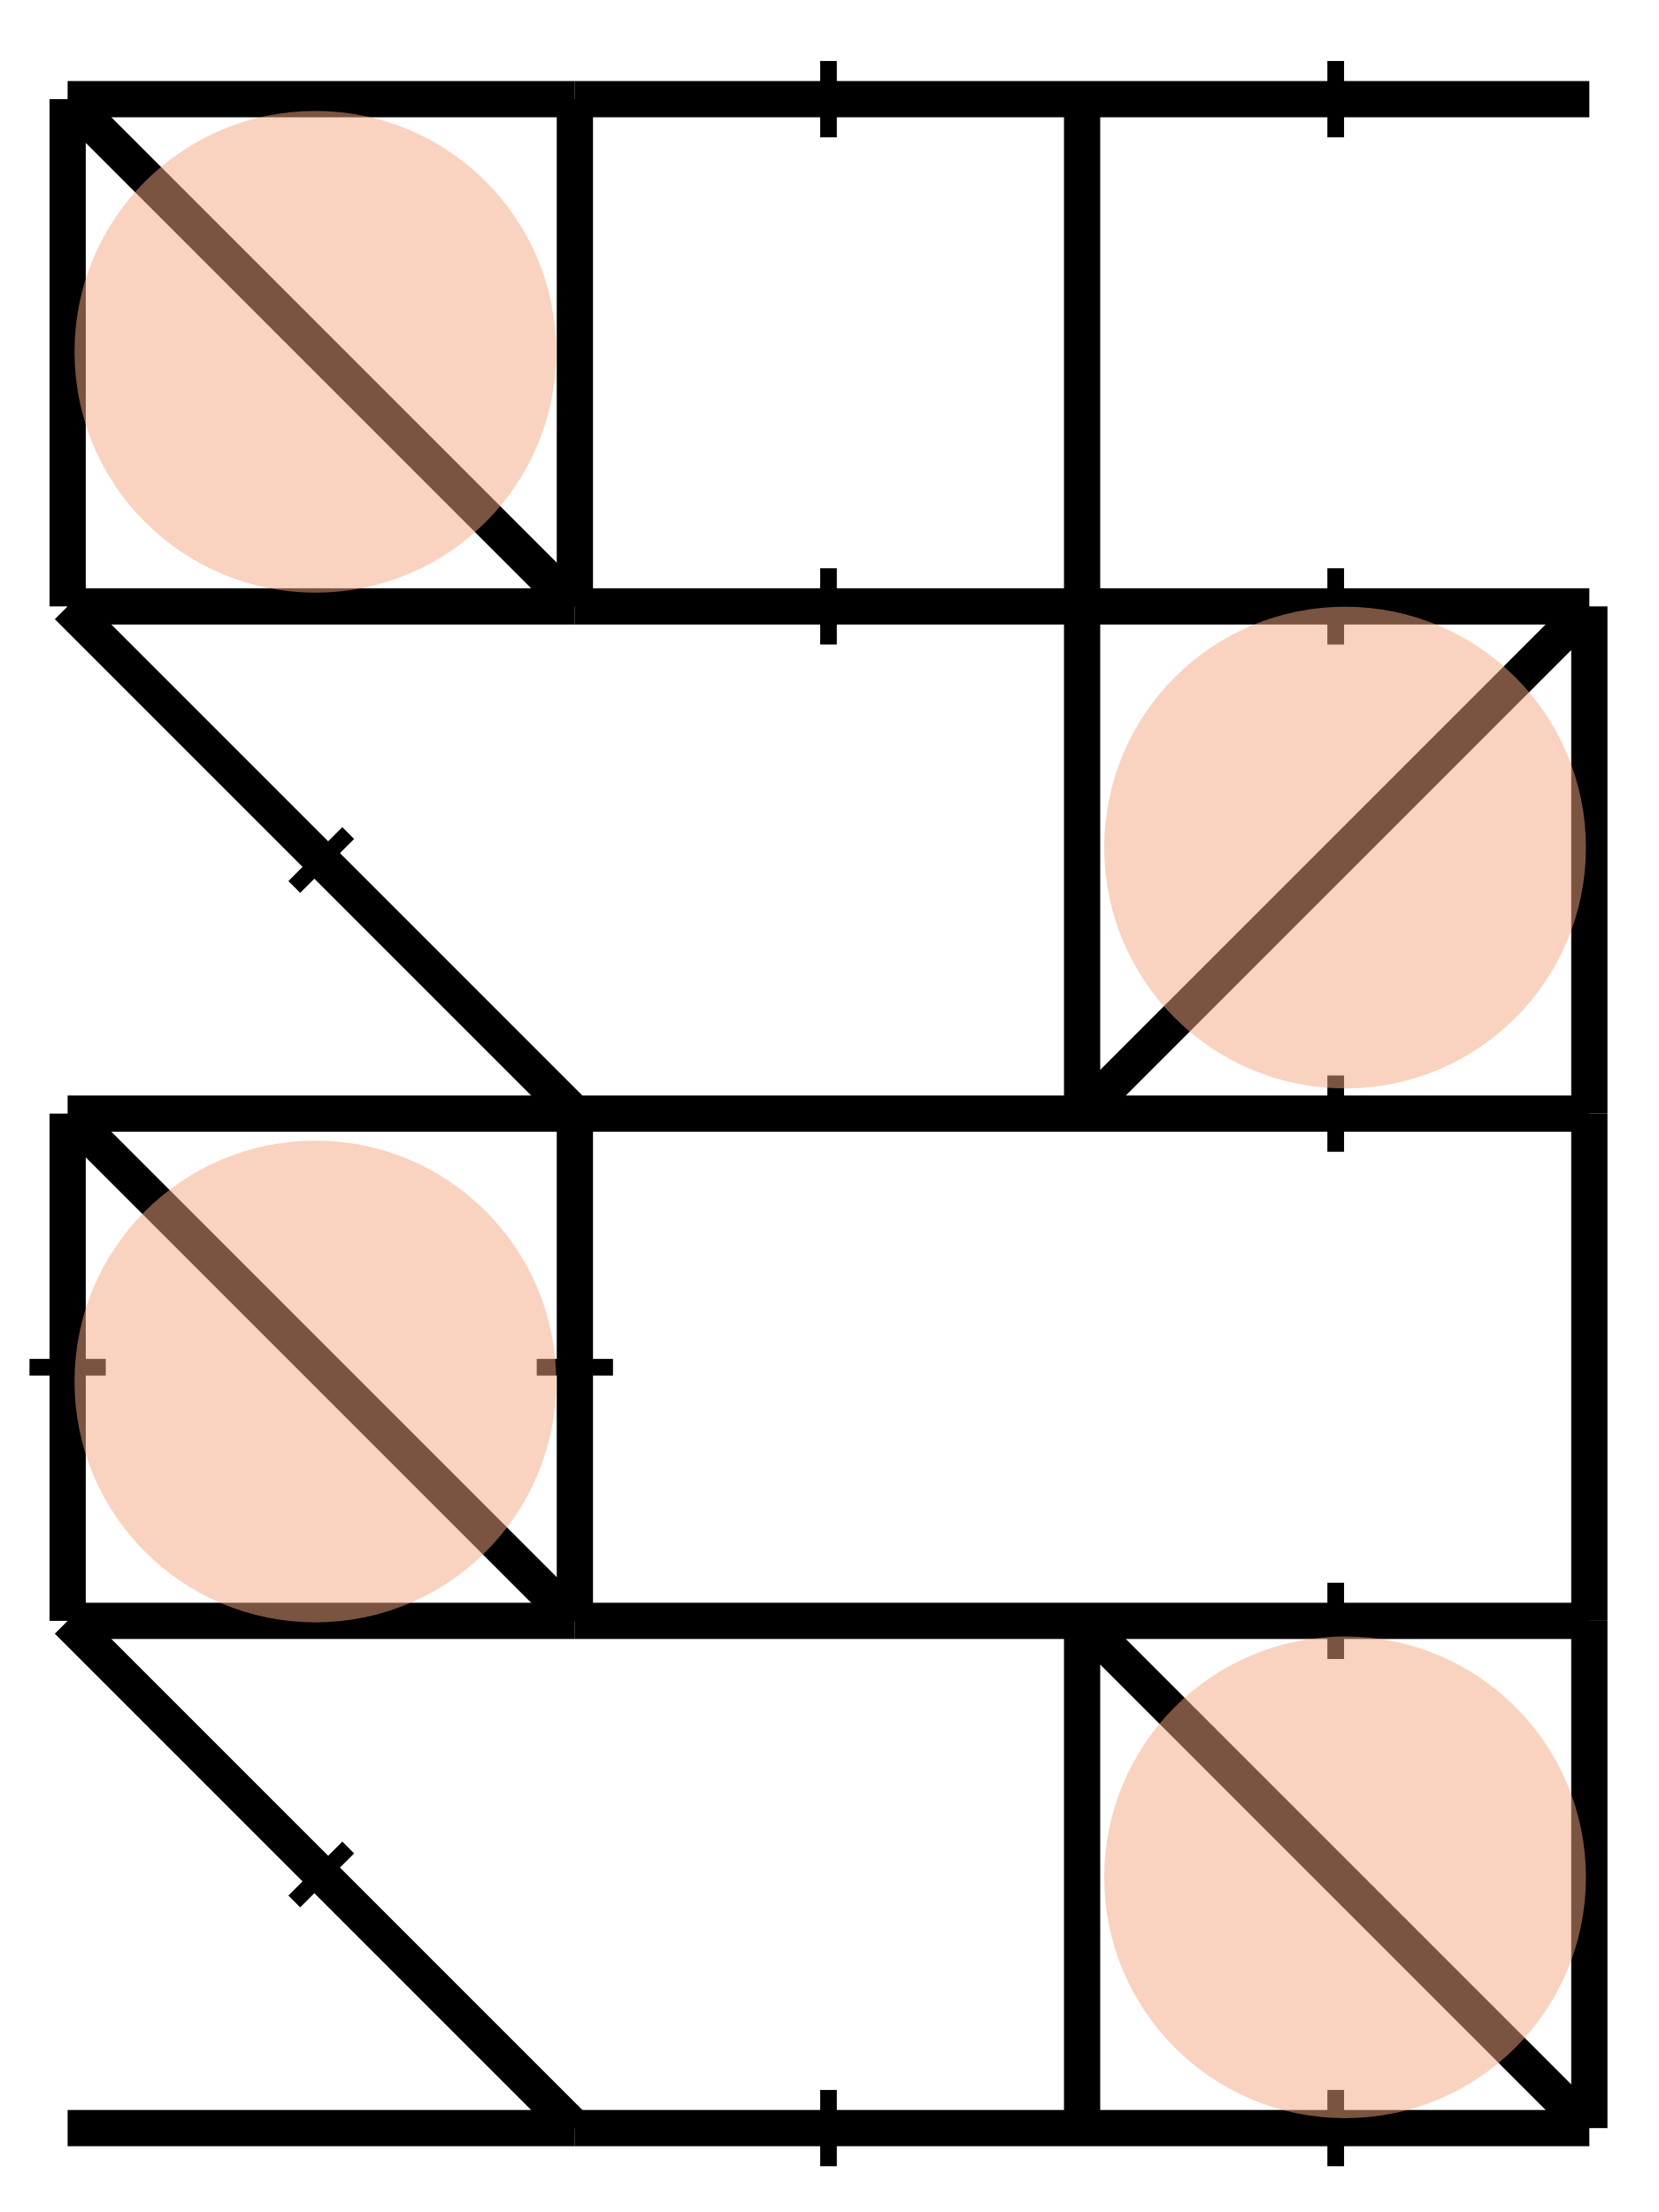
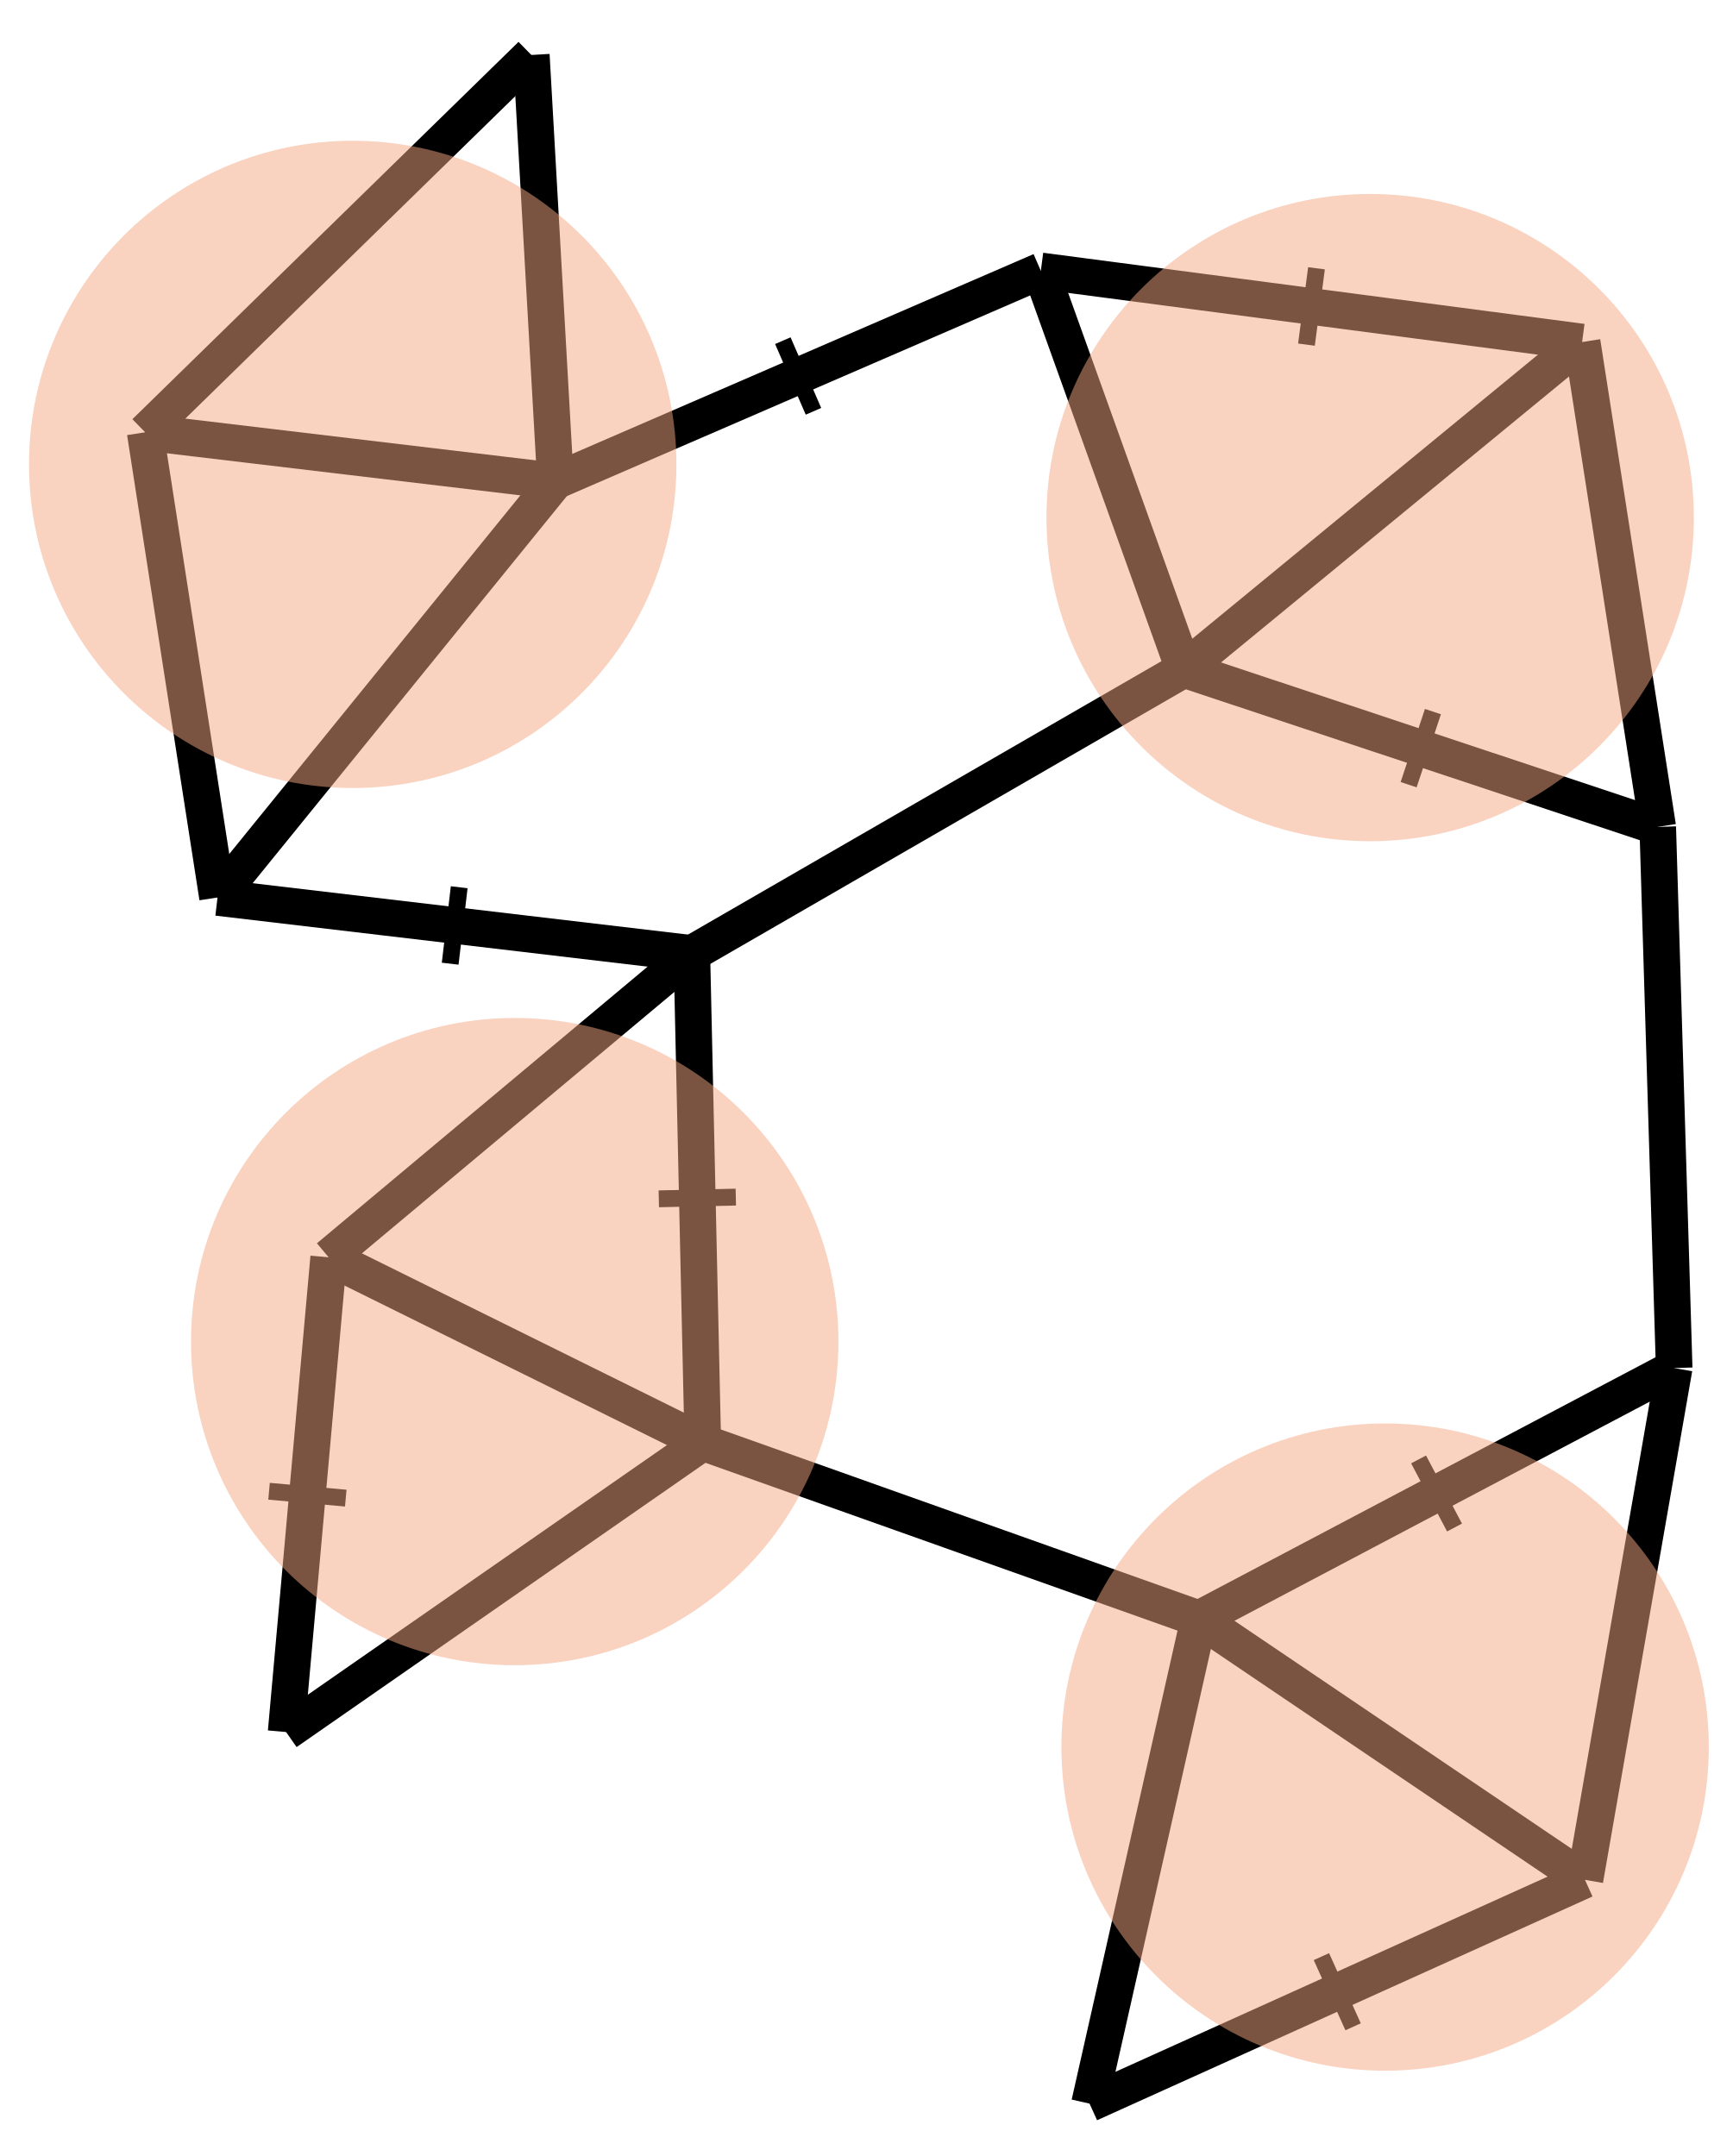
- <svg xmlns="http://www.w3.org/2000/svg" id="svg2" version="1.1" width="87" height="116">
+ <svg xmlns="http://www.w3.org/2000/svg" id="svg2" version="1.1" width="90" height="112">
  <defs id="defs11">
-     <marker style="overflow:visible;" id="Arrow2Lend" refX="0.0" refY="0.0" orient="auto">
-       <path transform="scale(1.1) rotate(180) translate(1,0)" d="M 8.719,4.034 L -2.207,0.016 L 8.719,-4.002 C 6.973,-1.63 6.983,1.616 8.719,4.034 z " style="stroke:context-stroke;fill-rule:evenodd;fill:context-stroke;stroke-width:0.625;stroke-linejoin:round;" id="path1218" />
+     <marker style="overflow:visible" id="Arrow2Lend" refX="0" refY="0" orient="auto">
+       <path transform="matrix(-1.1,0,0,-1.1,-1.1,0)" d="M 8.719,4.034 -2.207,0.016 8.719,-4.002 c -1.745,2.372 -1.735,5.617 -6e-7,8.035 z" style="fill:context-stroke;fill-rule:evenodd;stroke:context-stroke;stroke-width:0.625;stroke-linejoin:round" id="path1218" />
    </marker>
-     <marker style="overflow:visible;" id="marker1467" refX="0.0" refY="0.0" orient="auto">
-       <path transform="scale(0.2) rotate(180) translate(6,0)" style="fill-rule:evenodd;fill:context-stroke;stroke:context-stroke;stroke-width:1.0pt;" d="M 0.0,0.0 L 5.0,-5.0 L -12.5,0.0 L 5.0,5.0 L 0.0,0.0 z " id="path1465" />
+     <marker style="overflow:visible" id="marker1467" refX="0" refY="0" orient="auto">
+       <path transform="matrix(-0.2,0,0,-0.2,-1.2,0)" style="fill:context-stroke;fill-rule:evenodd;stroke:context-stroke;stroke-width:1pt" d="M 0,0 5,-5 -12.5,0 5,5 Z" id="path1465" />
    </marker>
-     <marker style="overflow:visible;" id="Arrow1Send" refX="0.0" refY="0.0" orient="auto">
-       <path transform="scale(0.2) rotate(180) translate(6,0)" style="fill-rule:evenodd;fill:context-stroke;stroke:context-stroke;stroke-width:1.0pt;" d="M 0.0,0.0 L 5.0,-5.0 L -12.5,0.0 L 5.0,5.0 L 0.0,0.0 z " id="path1212" />
+     <marker style="overflow:visible" id="Arrow1Send" refX="0" refY="0" orient="auto">
+       <path transform="matrix(-0.2,0,0,-0.2,-1.2,0)" style="fill:context-stroke;fill-rule:evenodd;stroke:context-stroke;stroke-width:1pt" d="M 0,0 5,-5 -12.5,0 5,5 Z" id="path1212" />
    </marker>
    <marker id="twist-1" viewBox="-2 -2 4 4" markerWidth="5" markerHeight="5" orient="auto" markerUnits="userSpaceOnUse">
      <path d="M 0,1.6 V -1.6" fill="#000000" stroke="#000000" stroke-width="0.7px" id="path2" />
    </marker>
    <marker id="twist-2" viewBox="-2 -2 4 4" markerWidth="5" markerHeight="5" orient="auto" markerUnits="userSpaceOnUse">
      <path d="M -1,1.6 V -1.6 M 1,1.6 V -1.6" fill="#000000" stroke="#000000" stroke-width="0.7px" id="path5" />
    </marker>
    <marker id="twist-3" viewBox="-2 -2 4 4" markerWidth="5" markerHeight="5" orient="auto" markerUnits="userSpaceOnUse">
      <path d="M -1.2,1.6 V -1.6 M 1.2,1.6 V -1.6 M 0,1.6 v -3.2" fill="#000000" stroke="#000000" stroke-width="0.7px" id="path8" />
    </marker>
+     <marker id="twist-1-8" viewBox="-2 -2 4 4" markerWidth="5" markerHeight="5" orient="auto" markerUnits="userSpaceOnUse">
+       <path d="M 0,1.6 V -1.6" fill="#000000" stroke="#000000" stroke-width="0.7px" id="path2-5" />
+     </marker>
+     <marker id="marker5016" viewBox="-2 -2 4 4" markerWidth="5" markerHeight="5" orient="auto" markerUnits="userSpaceOnUse">
+       <path d="M 0,1.6 V -1.6" fill="#000000" stroke="#000000" stroke-width="0.7px" id="path5014" />
+     </marker>
+     <marker id="marker5020" viewBox="-2 -2 4 4" markerWidth="5" markerHeight="5" orient="auto" markerUnits="userSpaceOnUse">
+       <path d="M 0,1.6 V -1.6" fill="#000000" stroke="#000000" stroke-width="0.7px" id="path5018" />
+     </marker>
+     <marker id="marker5024" viewBox="-2 -2 4 4" markerWidth="5" markerHeight="5" orient="auto" markerUnits="userSpaceOnUse">
+       <path d="M 0,1.6 V -1.6" fill="#000000" stroke="#000000" stroke-width="0.7px" id="path5022" />
+     </marker>
+     <marker id="marker5028" viewBox="-2 -2 4 4" markerWidth="5" markerHeight="5" orient="auto" markerUnits="userSpaceOnUse">
+       <path d="M 0,1.6 V -1.6" fill="#000000" stroke="#000000" stroke-width="0.7px" id="path5026" />
+     </marker>
+     <marker id="marker5032" viewBox="-2 -2 4 4" markerWidth="5" markerHeight="5" orient="auto" markerUnits="userSpaceOnUse">
+       <path d="M 0,1.6 V -1.6" fill="#000000" stroke="#000000" stroke-width="0.7px" id="path5030" />
+     </marker>
+     <marker id="marker5036" viewBox="-2 -2 4 4" markerWidth="5" markerHeight="5" orient="auto" markerUnits="userSpaceOnUse">
+       <path d="M 0,1.6 V -1.6" fill="#000000" stroke="#000000" stroke-width="0.7px" id="path5034" />
+     </marker>
+     <marker id="marker5040" viewBox="-2 -2 4 4" markerWidth="5" markerHeight="5" orient="auto" markerUnits="userSpaceOnUse">
+       <path d="M 0,1.6 V -1.6" fill="#000000" stroke="#000000" stroke-width="0.7px" id="path5038" />
+     </marker>
  </defs>
-   <g id="g1755" transform="matrix(-0.8660254,-0.5,-0.5,0.8660254,482.5815,129.4684)">
-     <path style="opacity:1;fill:#ff0202;stroke:#000000;stroke-width:3;stroke-linecap:butt;stroke-linejoin:round;stroke-miterlimit:4;stroke-dasharray:none;marker-end:url(#Arrow1Send)" d="m 216.751,-1.575 9.819,17.008" id="path1751" />
-     <path style="opacity:0.2;fill:#ff0202;stroke-width:7.937;stroke-linecap:round;stroke-linejoin:round" d="m 223.297,-5.354 -13.093,7.559 v 15.118 l 13.093,7.559 13.093,-7.559 V 2.205 Z" id="path1753" />
-   </g>
-   <g id="g1773" transform="matrix(-0.8660254,-0.5,-0.5,0.8660254,452.3453,129.4684)">
-     <path style="opacity:1;fill:#ff0202;stroke:#000000;stroke-width:3;stroke-linecap:butt;stroke-linejoin:round;stroke-miterlimit:4;stroke-dasharray:none;marker-end:url(#Arrow1Send)" d="m 216.751,-1.575 9.819,17.008" id="path1769" />
-     <path style="opacity:0.2;fill:#ff0202;stroke-width:7.937;stroke-linecap:round;stroke-linejoin:round" d="m 223.297,-5.354 -13.093,7.559 v 15.118 l 13.093,7.559 13.093,-7.559 V 2.205 Z" id="path1771" />
-   </g>
-   <g id="clones" />
-   <g id="bdpqLegend" />
-   <path id="path3306" class="link starts_at_r0c2 ends_at_r0c1" d="m 30.147,5.2 h -13.3 -13.3" style="fill:none;stroke:#000000;stroke-width:1.9px" />
-   <path id="path3308" class="link starts_at_r0c3 ends_at_r0c2" d="m 56.747,5.2 h -13.3 -13.3" style="fill:none;stroke:#000000;stroke-width:1.9px;marker-mid:url(#twist-1)" />
-   <path id="path3310" class="link starts_at_r0c4 ends_at_r0c3" d="m 83.347,5.2 h -13.3 -13.3" style="fill:none;stroke:#000000;stroke-width:1.9px;marker-mid:url(#twist-1)" />
-   <path id="path3312" class="link starts_at_r0c1 ends_at_r1c1" d="m 3.547,5.2 v 13.3 13.3" style="fill:none;stroke:#000000;stroke-width:1.9px" />
-   <path id="path3314" class="link starts_at_r1c2 ends_at_r1c1" d="m 30.147,31.8 h -13.3 -13.3" style="fill:none;stroke:#000000;stroke-width:1.9px" />
-   <path id="path3316" class="link starts_at_r0c1 ends_at_r1c2" d="m 3.547,5.2 13.3,13.3 13.3,13.3" style="fill:none;stroke:#000000;stroke-width:1.9px" />
-   <path id="path3318" class="link starts_at_r0c2 ends_at_r1c2" d="m 30.147,5.2 v 13.3 13.3" style="fill:none;stroke:#000000;stroke-width:1.9px" />
-   <path id="path3320" class="link starts_at_r1c2 ends_at_r1c3" d="m 30.147,31.8 h 13.3 13.3" style="fill:none;stroke:#000000;stroke-width:1.9px;marker-mid:url(#twist-1)" />
-   <path id="path3322" class="link starts_at_r0c3 ends_at_r1c3" d="m 56.747,5.2 v 13.3 13.3" style="fill:none;stroke:#000000;stroke-width:1.9px" />
-   <path id="path3324" class="link starts_at_r1c3 ends_at_r1c4" d="m 56.747,31.8 h 13.3 13.3" style="fill:none;stroke:#000000;stroke-width:1.9px;marker-mid:url(#twist-1)" />
-   <path id="path3326" class="link starts_at_r2c2 ends_at_r2c1" d="m 30.147,58.4 h -13.3 -13.3" style="fill:none;stroke:#000000;stroke-width:1.9px" />
-   <path id="path3328" class="link starts_at_r1c1 ends_at_r2c2" d="m 3.547,31.8 13.3,13.3 13.3,13.3" style="fill:none;stroke:#000000;stroke-width:1.9px;marker-mid:url(#twist-1)" />
-   <path id="path3330" class="link starts_at_r2c3 ends_at_r2c2" d="m 56.747,58.4 h -13.3 -13.3" style="fill:none;stroke:#000000;stroke-width:1.9px" />
-   <path id="path3332" class="link starts_at_r1c3 ends_at_r2c3" d="m 56.747,31.8 v 13.3 13.3" style="fill:none;stroke:#000000;stroke-width:1.9px" />
-   <path id="path3334" class="link starts_at_r1c4 ends_at_r2c3" d="m 83.347,31.8 -13.3,13.3 -13.3,13.3" style="fill:none;stroke:#000000;stroke-width:1.9px" />
-   <path id="path3336" class="link starts_at_r2c3 ends_at_r2c4" d="m 56.747,58.4 h 13.3 13.3" style="fill:none;stroke:#000000;stroke-width:1.9px;marker-mid:url(#twist-1)" />
-   <path id="path3338" class="link starts_at_r1c4 ends_at_r2c4" d="m 83.347,31.8 v 13.3 13.3" style="fill:none;stroke:#000000;stroke-width:1.9px" />
-   <path id="path3340" class="link starts_at_r2c1 ends_at_r3c1" d="m 3.547,58.4 v 13.3 13.3" style="fill:none;stroke:#000000;stroke-width:1.9px;marker-mid:url(#twist-1)" />
-   <path id="path3342" class="link starts_at_r3c2 ends_at_r3c1" d="m 30.147,85 h -13.3 -13.3" style="fill:none;stroke:#000000;stroke-width:1.9px" />
-   <path id="path3344" class="link starts_at_r2c1 ends_at_r3c2" d="m 3.547,58.4 13.3,13.3 13.3,13.3" style="fill:none;stroke:#000000;stroke-width:1.9px" />
-   <path id="path3346" class="link starts_at_r2c2 ends_at_r3c2" d="m 30.147,58.4 v 13.3 13.3" style="fill:none;stroke:#000000;stroke-width:1.9px;marker-mid:url(#twist-1)" />
-   <path id="path3348" class="link starts_at_r3c2 ends_at_r3c3" d="m 30.147,85 h 13.3 13.3" style="fill:none;stroke:#000000;stroke-width:1.9px" />
-   <path id="path3350" class="link starts_at_r3c4 ends_at_r3c3" d="m 83.347,85 h -13.3 -13.3" style="fill:none;stroke:#000000;stroke-width:1.9px;marker-mid:url(#twist-1)" />
-   <path id="path3352" class="link starts_at_r2c4 ends_at_r3c4" d="m 83.347,58.4 v 13.3 13.3" style="fill:none;stroke:#000000;stroke-width:1.9px" />
-   <path id="path3354" class="link starts_at_r4c2 ends_at_r4c1" d="m 30.147,111.6 h -13.3 -13.3" style="fill:none;stroke:#000000;stroke-width:1.9px" />
-   <path id="path3356" class="link starts_at_r3c1 ends_at_r4c2" d="m 3.547,85 13.3,13.3 13.3,13.3" style="fill:none;stroke:#000000;stroke-width:1.9px;marker-mid:url(#twist-1)" />
-   <path id="path3358" class="link starts_at_r4c3 ends_at_r4c2" d="m 56.747,111.6 h -13.3 -13.3" style="fill:none;stroke:#000000;stroke-width:1.9px;marker-mid:url(#twist-1)" />
-   <path id="path3360" class="link starts_at_r3c3 ends_at_r4c3" d="m 56.747,85 v 13.3 13.3" style="fill:none;stroke:#000000;stroke-width:1.9px" />
-   <path id="path3362" class="link starts_at_r4c4 ends_at_r4c3" d="m 83.347,111.6 h -13.3 -13.3" style="fill:none;stroke:#000000;stroke-width:1.9px;marker-mid:url(#twist-1)" />
-   <path id="path3364" class="link starts_at_r3c3 ends_at_r4c4" d="m 56.747,85 13.3,13.3 13.3,13.3" style="fill:none;stroke:#000000;stroke-width:1.9px" />
-   <path id="path3366" class="link starts_at_r3c4 ends_at_r4c4" d="m 83.347,85 v 13.3 13.3" style="fill:none;stroke:#000000;stroke-width:1.9px" />
-   <circle style="opacity:0.5;fill:#f4a582;fill-opacity:1;stroke:#f4a582;stroke-width:4.288;stroke-linecap:round;stroke-linejoin:round;stroke-opacity:1" id="circle3304" cx="16.538" cy="18.448" r="10.487" />
-   <circle style="opacity:0.5;fill:#f4a582;fill-opacity:1;stroke:#f4a582;stroke-width:4.288;stroke-linecap:round;stroke-linejoin:round;stroke-opacity:1" id="circle6270" cx="16.538" cy="72.448" r="10.487" />
-   <circle style="opacity:0.5;fill:#f4a582;fill-opacity:1;stroke:#f4a582;stroke-width:4.288;stroke-linecap:round;stroke-linejoin:round;stroke-opacity:1" id="circle6272" cx="70.538" cy="98.448" r="10.487" />
-   <circle style="opacity:0.5;fill:#f4a582;fill-opacity:1;stroke:#f4a582;stroke-width:4.288;stroke-linecap:round;stroke-linejoin:round;stroke-opacity:1" id="circle6274" cx="70.538" cy="44.448" r="10.487" />
-   <g id="g1644" transform="translate(-7.925774,65.88801)">
-     <path style="opacity:1;fill:#ff0202;stroke:#000000;stroke-width:3;stroke-linecap:butt;stroke-linejoin:round;stroke-miterlimit:4;stroke-dasharray:none;marker-end:url(#Arrow1Send)" d="m 189.844,-41.575 -9.819,17.008" id="path1096" />
-     <path style="opacity:0.2;fill:#ff0202;stroke-width:7.937;stroke-linecap:round;stroke-linejoin:round" d="m 183.297,-45.354 13.093,7.559 v 15.118 l -13.093,7.559 -13.093,-7.559 v -15.118 z" id="path962" />
-   </g>
-   <g id="g1640" transform="translate(-74.11112,81.00612)">
-     <path style="opacity:1;fill:#ff0202;stroke:#000000;stroke-width:3;stroke-linecap:butt;stroke-linejoin:round;stroke-miterlimit:4;stroke-dasharray:none;marker-end:url(#Arrow1Send)" d="m 216.751,-41.575 9.819,17.008" id="path1622" />
-     <path style="opacity:0.2;fill:#ff0202;stroke-width:7.937;stroke-linecap:round;stroke-linejoin:round" d="m 223.297,-45.354 -13.093,7.559 v 15.118 l 13.093,7.559 13.093,-7.559 v -15.118 z" id="path1620" />
-   </g>
-   <g id="g1630" transform="rotate(-30,341.0405,-110.9655)">
-     <path style="opacity:1;fill:#ff0202;stroke:#000000;stroke-width:3;stroke-linecap:butt;stroke-linejoin:round;stroke-miterlimit:4;stroke-dasharray:none;marker-end:url(#Arrow1Send)" d="m 216.751,-1.575 9.819,17.008" id="path1624" />
-     <path style="opacity:0.2;fill:#ff0202;stroke-width:7.937;stroke-linecap:round;stroke-linejoin:round" d="m 223.297,-5.354 -13.093,7.559 v 15.118 l 13.093,7.559 13.093,-7.559 V 2.205 Z" id="path1626" />
-   </g>
-   <g id="g1636" transform="rotate(-30,325.9224,-54.54398)">
-     <path style="opacity:1;fill:#ff0202;stroke:#000000;stroke-width:3;stroke-linecap:butt;stroke-linejoin:round;stroke-miterlimit:4;stroke-dasharray:none;marker-end:url(#Arrow1Send)" d="m 216.751,-1.575 9.819,17.008" id="path1632" />
-     <path style="opacity:0.2;fill:#ff0202;stroke-width:7.937;stroke-linecap:round;stroke-linejoin:round" d="m 223.297,-5.354 -13.093,7.559 v 15.118 l 13.093,7.559 13.093,-7.559 V 2.205 Z" id="path1634" />
-   </g>
-   <g id="g1650" transform="translate(-47.92578,96.12423)">
-     <path style="opacity:1;fill:#ff0202;stroke:#000000;stroke-width:3;stroke-linecap:butt;stroke-linejoin:round;stroke-miterlimit:4;stroke-dasharray:none;marker-end:url(#Arrow1Send)" d="m 216.751,-41.575 9.819,17.008" id="path1646" />
-     <path style="opacity:0.2;fill:#ff0202;stroke-width:7.937;stroke-linecap:round;stroke-linejoin:round" d="m 223.297,-45.354 -13.093,7.559 v 15.118 l 13.093,7.559 13.093,-7.559 v -15.118 z" id="path1648" />
-   </g>
-   <g id="g1656" transform="translate(-74.11111,50.7699)">
-     <path style="opacity:1;fill:#ff0202;stroke:#000000;stroke-width:3;stroke-linecap:butt;stroke-linejoin:round;stroke-miterlimit:4;stroke-dasharray:none;marker-end:url(#Arrow1Send)" d="m 216.751,-41.575 9.819,17.008" id="path1652" />
-     <path style="opacity:0.2;fill:#ff0202;stroke-width:7.937;stroke-linecap:round;stroke-linejoin:round" d="m 223.297,-45.354 -13.093,7.559 v 15.118 l 13.093,7.559 13.093,-7.559 v -15.118 z" id="path1654" />
-   </g>
-   <g id="g2035" transform="translate(-60.29645,96.12423)">
-     <path style="opacity:0.3;fill:#ff0202;stroke:#000000;stroke-width:3;stroke-linecap:butt;stroke-linejoin:round;stroke-miterlimit:4;stroke-dasharray:none;marker-end:url(#Arrow1Send)" d="m 189.844,-41.575 -9.819,17.008" id="path2031" />
-     <path style="opacity:0.2;fill:#ff0202;stroke-width:7.937;stroke-linecap:round;stroke-linejoin:round" d="m 183.297,-45.354 13.093,7.559 v 15.118 l -13.093,7.559 -13.093,-7.559 v -15.118 z" id="path2033" />
-   </g>
-   <g id="g2335" transform="matrix(-1,0,0,1,332.4836,111.2424)">
-     <path style="opacity:0.3;fill:#ff0202;stroke:#000000;stroke-width:3;stroke-linecap:butt;stroke-linejoin:round;stroke-miterlimit:4;stroke-dasharray:none;marker-end:url(#Arrow1Send)" d="m 189.844,-41.575 -9.819,17.008" id="path2331" />
-     <path style="opacity:0.2;fill:#ff0202;stroke-width:7.937;stroke-linecap:round;stroke-linejoin:round" d="m 183.297,-45.354 13.093,7.559 v 15.118 l -13.093,7.559 -13.093,-7.559 v -15.118 z" id="path2333" />
-   </g>
-   <g id="g2341" transform="matrix(-1,0,0,1,306.2982,65.88801)">
-     <path style="opacity:0.3;fill:#ff0202;stroke:#000000;stroke-width:3;stroke-linecap:butt;stroke-linejoin:round;stroke-miterlimit:4;stroke-dasharray:none;marker-end:url(#Arrow1Send)" d="m 189.844,-41.575 -9.819,17.008" id="path2337" />
-     <path style="opacity:0.2;fill:#ff0202;stroke-width:7.937;stroke-linecap:round;stroke-linejoin:round" d="m 183.297,-45.354 13.093,7.559 v 15.118 l -13.093,7.559 -13.093,-7.559 v -15.118 z" id="path2339" />
-   </g>
-   <g id="g2347" transform="matrix(0,-1,-1,0,223.846,261.9434)">
-     <path style="opacity:0.3;fill:#ff0202;stroke:#000000;stroke-width:3;stroke-linecap:butt;stroke-linejoin:round;stroke-miterlimit:4;stroke-dasharray:none;marker-end:url(#Arrow1Send)" d="m 189.844,-41.575 -9.819,17.008" id="path2343" />
-     <path style="opacity:0.2;fill:#ff0202;stroke-width:7.937;stroke-linecap:round;stroke-linejoin:round" d="m 183.297,-45.354 13.093,7.559 v 15.118 l -13.093,7.559 -13.093,-7.559 v -15.118 z" id="path2345" />
-   </g>
-   <g id="g2353" transform="matrix(0,-1,-1,0,254.0823,261.9434)">
-     <path style="opacity:0.3;fill:#ff0202;stroke:#000000;stroke-width:3;stroke-linecap:butt;stroke-linejoin:round;stroke-miterlimit:4;stroke-dasharray:none;marker-end:url(#Arrow1Send)" d="m 189.844,-41.575 -9.819,17.008" id="path2349" />
-     <path style="opacity:0.2;fill:#ff0202;stroke-width:7.937;stroke-linecap:round;stroke-linejoin:round" d="m 183.297,-45.354 13.093,7.559 v 15.118 l -13.093,7.559 -13.093,-7.559 v -15.118 z" id="path2351" />
-   </g>
-   <g id="g2439" transform="rotate(-90,252.4792,-16.72116)">
-     <path style="opacity:0.3;fill:#ff0202;stroke:#000000;stroke-width:3;stroke-linecap:butt;stroke-linejoin:round;stroke-miterlimit:4;stroke-dasharray:none;marker-end:url(#Arrow1Send)" d="m 189.844,-41.575 -9.819,17.008" id="path2435" />
-     <path style="opacity:0.2;fill:#ff0202;stroke-width:7.937;stroke-linecap:round;stroke-linejoin:round" d="m 183.297,-45.354 13.093,7.559 v 15.118 l -13.093,7.559 -13.093,-7.559 v -15.118 z" id="path2437" />
-   </g>
+   <path id="r0c2-r0c1" class="link starts_at_r0c2 ends_at_r0c1" d="M 27.594,2.854 17.566,12.655 7.539,22.456" style="fill:none;stroke:#000000;stroke-width:1.9px" />
+   <path id="r0c1-r1c1" class="link starts_at_r0c1 ends_at_r1c1" d="m 7.539,22.456 1.879,12.083 1.879,12.083" style="fill:none;stroke:#000000;stroke-width:1.9px" />
+   <path id="r1c2-r1c1" class="link starts_at_r1c2 ends_at_r1c1" d="m 28.848,24.993 -8.775,10.814 -8.775,10.814" style="fill:none;stroke:#000000;stroke-width:1.9px" />
+   <path id="r0c1-r1c2" class="link starts_at_r0c1 ends_at_r1c2" d="m 7.539,22.456 10.654,1.268 10.654,1.269" style="fill:none;stroke:#000000;stroke-width:1.9px" />
+   <path id="r0c2-r1c2" class="link starts_at_r0c2 ends_at_r1c2" d="m 27.594,2.854 0.627,11.07 0.627,11.07" style="fill:none;stroke:#000000;stroke-width:1.9px" />
+   <path id="r1c2-r1c3" class="link starts_at_r1c2 ends_at_r1c3" d="m 28.848,24.993 12.604,-5.461 12.604,-5.461" style="fill:none;stroke:#000000;stroke-width:1.9px;marker-mid:url(#twist-1-8)" />
+   <path id="r1c3-r1c4" class="link starts_at_r1c3 ends_at_r1c4" d="m 54.055,14.072 14.056,1.848 14.056,1.848" style="fill:none;stroke:#000000;stroke-width:1.9px;marker-mid:url(#twist-1-8)" />
+   <path id="r2c2-r2c1" class="link starts_at_r2c2 ends_at_r2c1" d="m 35.931,49.531 -9.431,7.892 -9.431,7.892" style="fill:none;stroke:#000000;stroke-width:1.9px" />
+   <path id="r1c1-r2c2" class="link starts_at_r1c1 ends_at_r2c2" d="m 11.297,46.622 12.317,1.454 12.317,1.454" style="fill:none;stroke:#000000;stroke-width:1.9px;marker-mid:url(#twist-1-8)" />
+   <path id="r2c3-r2c2" class="link starts_at_r2c3 ends_at_r2c2" d="m 61.482,34.772 -12.775,7.379 -12.775,7.379" style="fill:none;stroke:#000000;stroke-width:1.9px" />
+   <path id="r1c3-r2c3" class="link starts_at_r1c3 ends_at_r2c3" d="m 54.055,14.072 3.714,10.35 3.714,10.35" style="fill:none;stroke:#000000;stroke-width:1.9px" />
+   <path id="r1c4-r2c3" class="link starts_at_r1c4 ends_at_r2c3" d="m 82.168,17.767 -10.343,8.502 -10.343,8.502" style="fill:none;stroke:#000000;stroke-width:1.9px" />
+   <path id="r2c3-r2c4" class="link starts_at_r2c3 ends_at_r2c4" d="m 61.482,34.772 12.306,4.092 12.306,4.092" style="fill:none;stroke:#000000;stroke-width:1.9px;marker-mid:url(#twist-1-8)" />
+   <path id="r1c4-r2c4" class="link starts_at_r1c4 ends_at_r2c4" d="m 82.168,17.767 1.963,12.594 1.963,12.594" style="fill:none;stroke:#000000;stroke-width:1.9px" />
+   <path id="r2c1-r3c1" class="link starts_at_r2c1 ends_at_r3c1" d="m 17.07,65.315 -1.105,12.331 -1.105,12.331" style="fill:none;stroke:#000000;stroke-width:1.9px;marker-mid:url(#twist-1-8)" />
+   <path id="r3c2-r3c1" class="link starts_at_r3c2 ends_at_r3c1" d="m 36.499,74.932 -10.819,7.523 -10.819,7.523" style="fill:none;stroke:#000000;stroke-width:1.9px" />
+   <path id="r2c1-r3c2" class="link starts_at_r2c1 ends_at_r3c2" d="m 17.07,65.315 9.715,4.808 9.715,4.808" style="fill:none;stroke:#000000;stroke-width:1.9px" />
+   <path id="r2c2-r3c2" class="link starts_at_r2c2 ends_at_r3c2" d="m 35.931,49.531 0.284,12.701 0.284,12.701" style="fill:none;stroke:#000000;stroke-width:1.9px;marker-mid:url(#twist-1-8)" />
+   <path id="r3c2-r3c3" class="link starts_at_r3c2 ends_at_r3c3" d="m 36.499,74.932 12.884,4.582 12.884,4.582" style="fill:none;stroke:#000000;stroke-width:1.9px" />
+   <path id="r3c4-r3c3" class="link starts_at_r3c4 ends_at_r3c3" d="m 86.948,71.069 -12.341,6.514 -12.341,6.514" style="fill:none;stroke:#000000;stroke-width:1.9px;marker-mid:url(#twist-1-8)" />
+   <path id="r2c4-r3c4" class="link starts_at_r2c4 ends_at_r3c4" d="m 86.094,42.956 0.427,14.056 0.427,14.056" style="fill:none;stroke:#000000;stroke-width:1.9px" />
+   <path id="r3c3-r4c3" class="link starts_at_r3c3 ends_at_r4c3" d="m 62.266,84.096 -2.841,12.591 -2.841,12.591" style="fill:none;stroke:#000000;stroke-width:1.9px" />
+   <path id="r4c4-r4c3" class="link starts_at_r4c4 ends_at_r4c3" d="m 82.315,97.653 -12.865,5.812 -12.865,5.812" style="fill:none;stroke:#000000;stroke-width:1.9px;marker-mid:url(#twist-1-8)" />
+   <path id="r3c3-r4c4" class="link starts_at_r3c3 ends_at_r4c4" d="m 62.266,84.096 10.024,6.779 10.024,6.779" style="fill:none;stroke:#000000;stroke-width:1.9px" />
+   <path id="r3c4-r4c4" class="link starts_at_r3c4 ends_at_r4c4" d="m 86.948,71.069 -2.317,13.292 -2.317,13.292" style="fill:none;stroke:#000000;stroke-width:1.9px" />
+   <circle style="opacity:0.5;fill:#f4a582;fill-opacity:1;stroke:#f4a582;stroke-width:5.707;stroke-linecap:round;stroke-linejoin:round;stroke-opacity:1" id="circle3304" cx="18.318" cy="24.124" r="13.958" />
+   <circle style="opacity:0.5;fill:#f4a582;fill-opacity:1;stroke:#f4a582;stroke-width:5.707;stroke-linecap:round;stroke-linejoin:round;stroke-opacity:1" id="circle5000" cx="26.732" cy="69.693" r="13.958" />
+   <circle style="opacity:0.5;fill:#f4a582;fill-opacity:1;stroke:#f4a582;stroke-width:5.707;stroke-linecap:round;stroke-linejoin:round;stroke-opacity:1" id="circle5002" cx="71.935" cy="90.757" r="13.958" />
+   <circle style="opacity:0.5;fill:#f4a582;fill-opacity:1;stroke:#f4a582;stroke-width:5.707;stroke-linecap:round;stroke-linejoin:round;stroke-opacity:1" id="circle5004" cx="71.159" cy="26.888" r="13.958" />
</svg>
